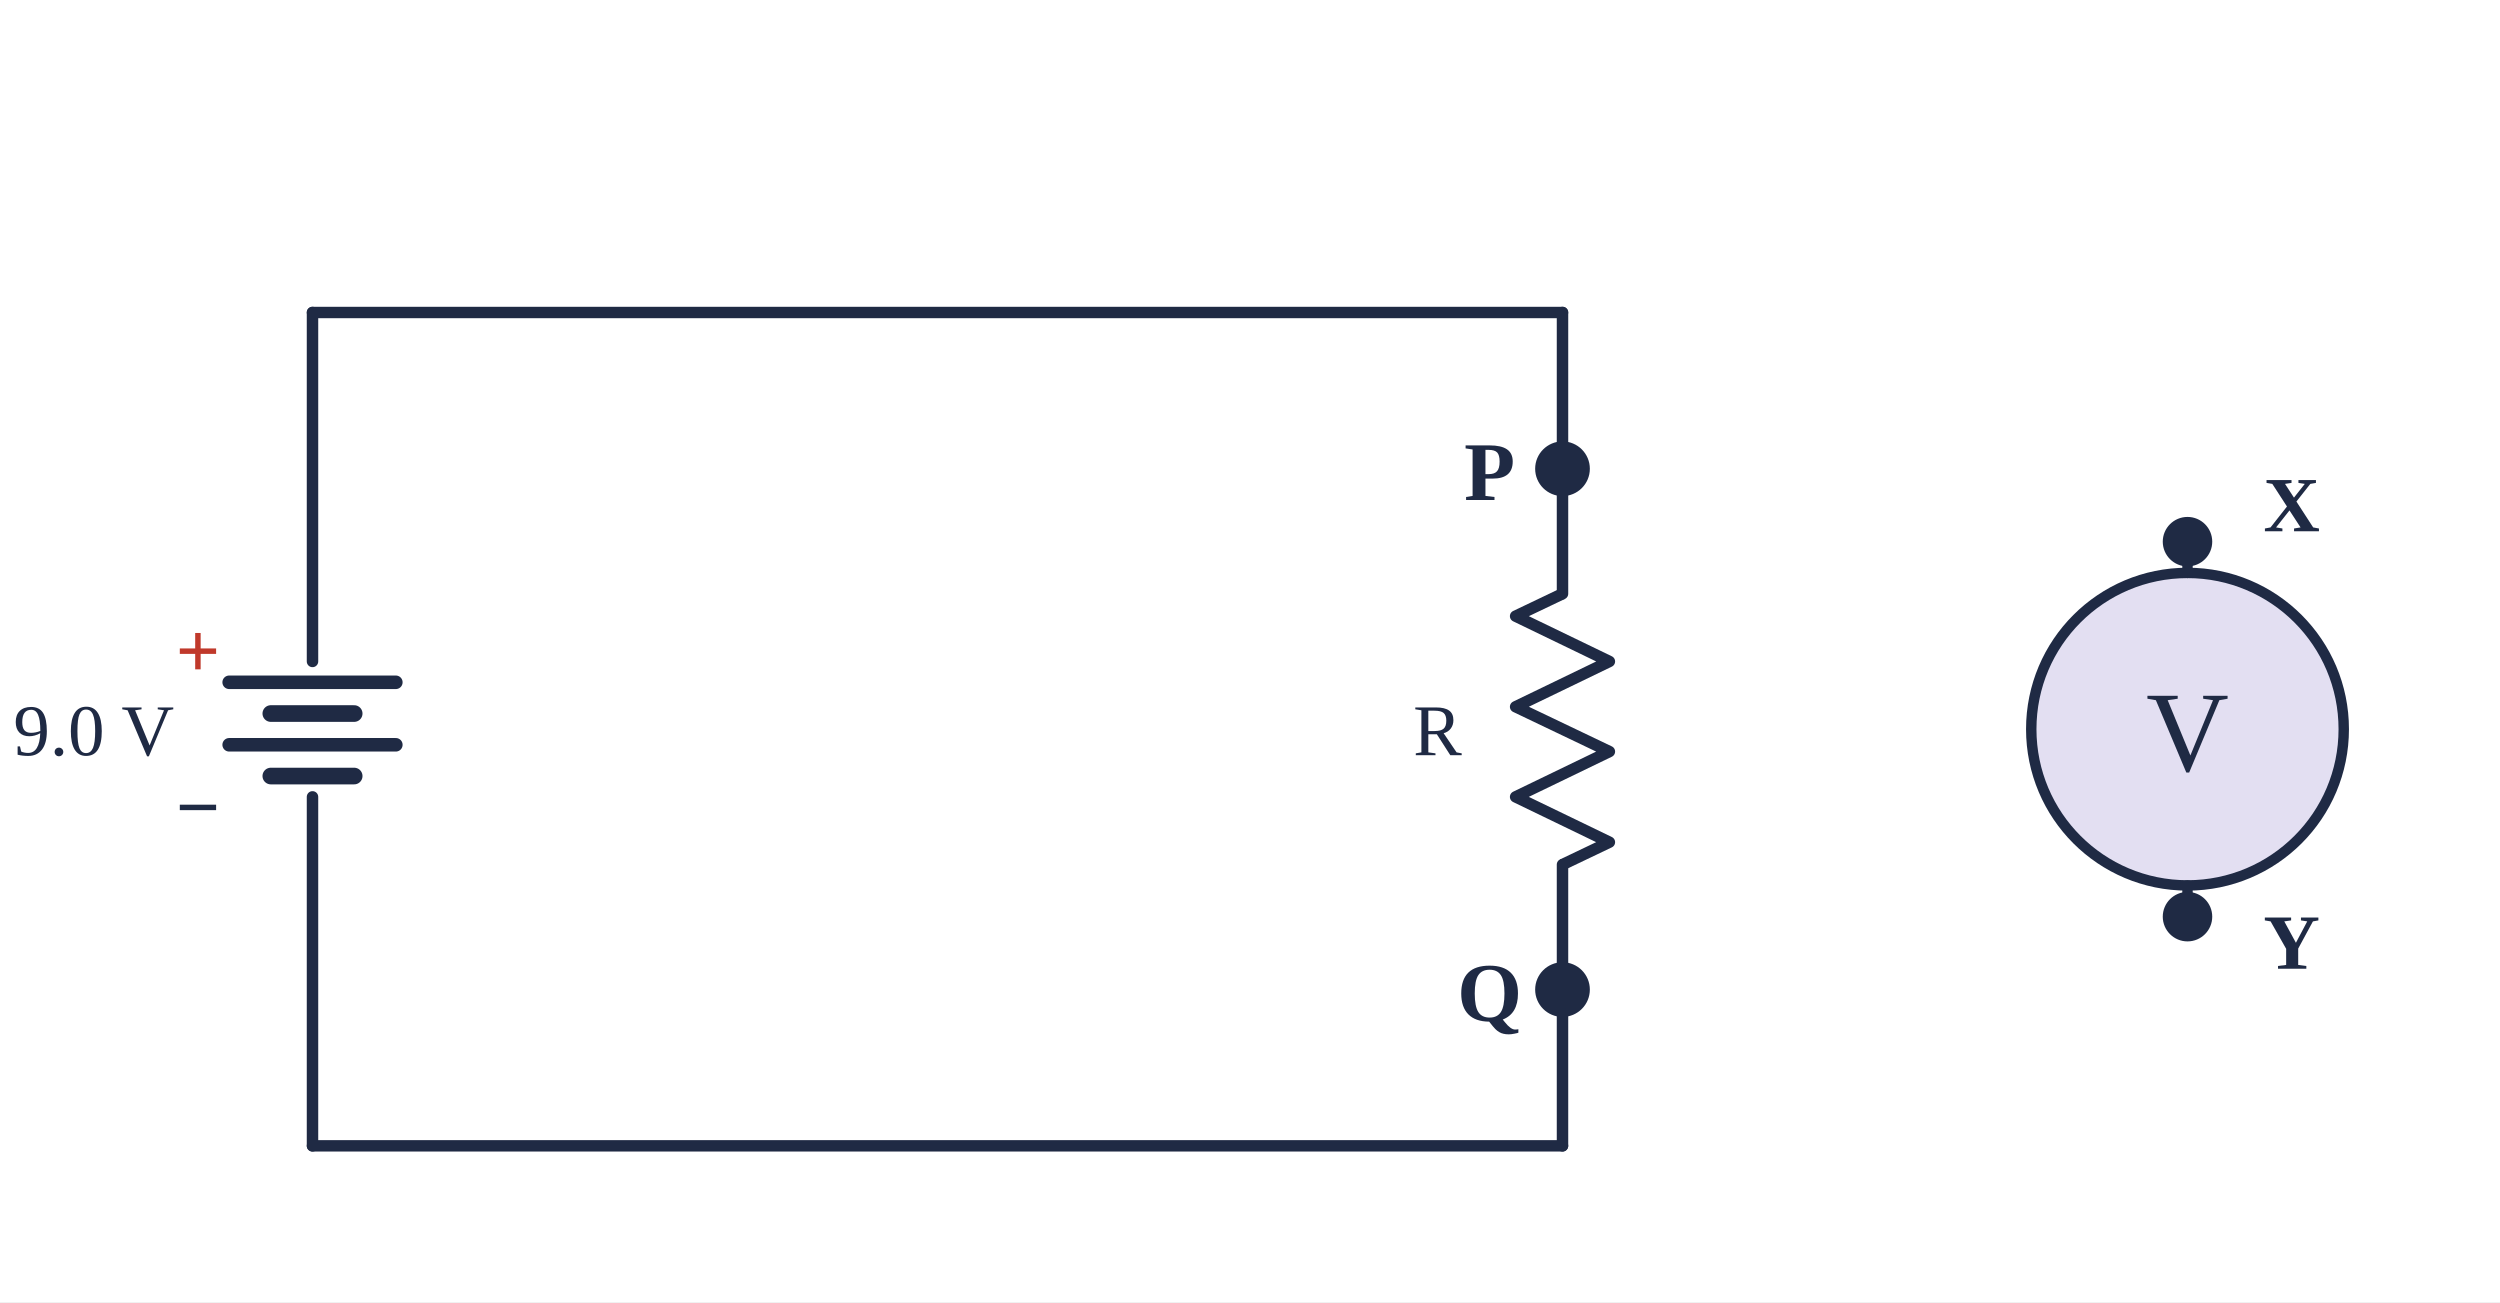
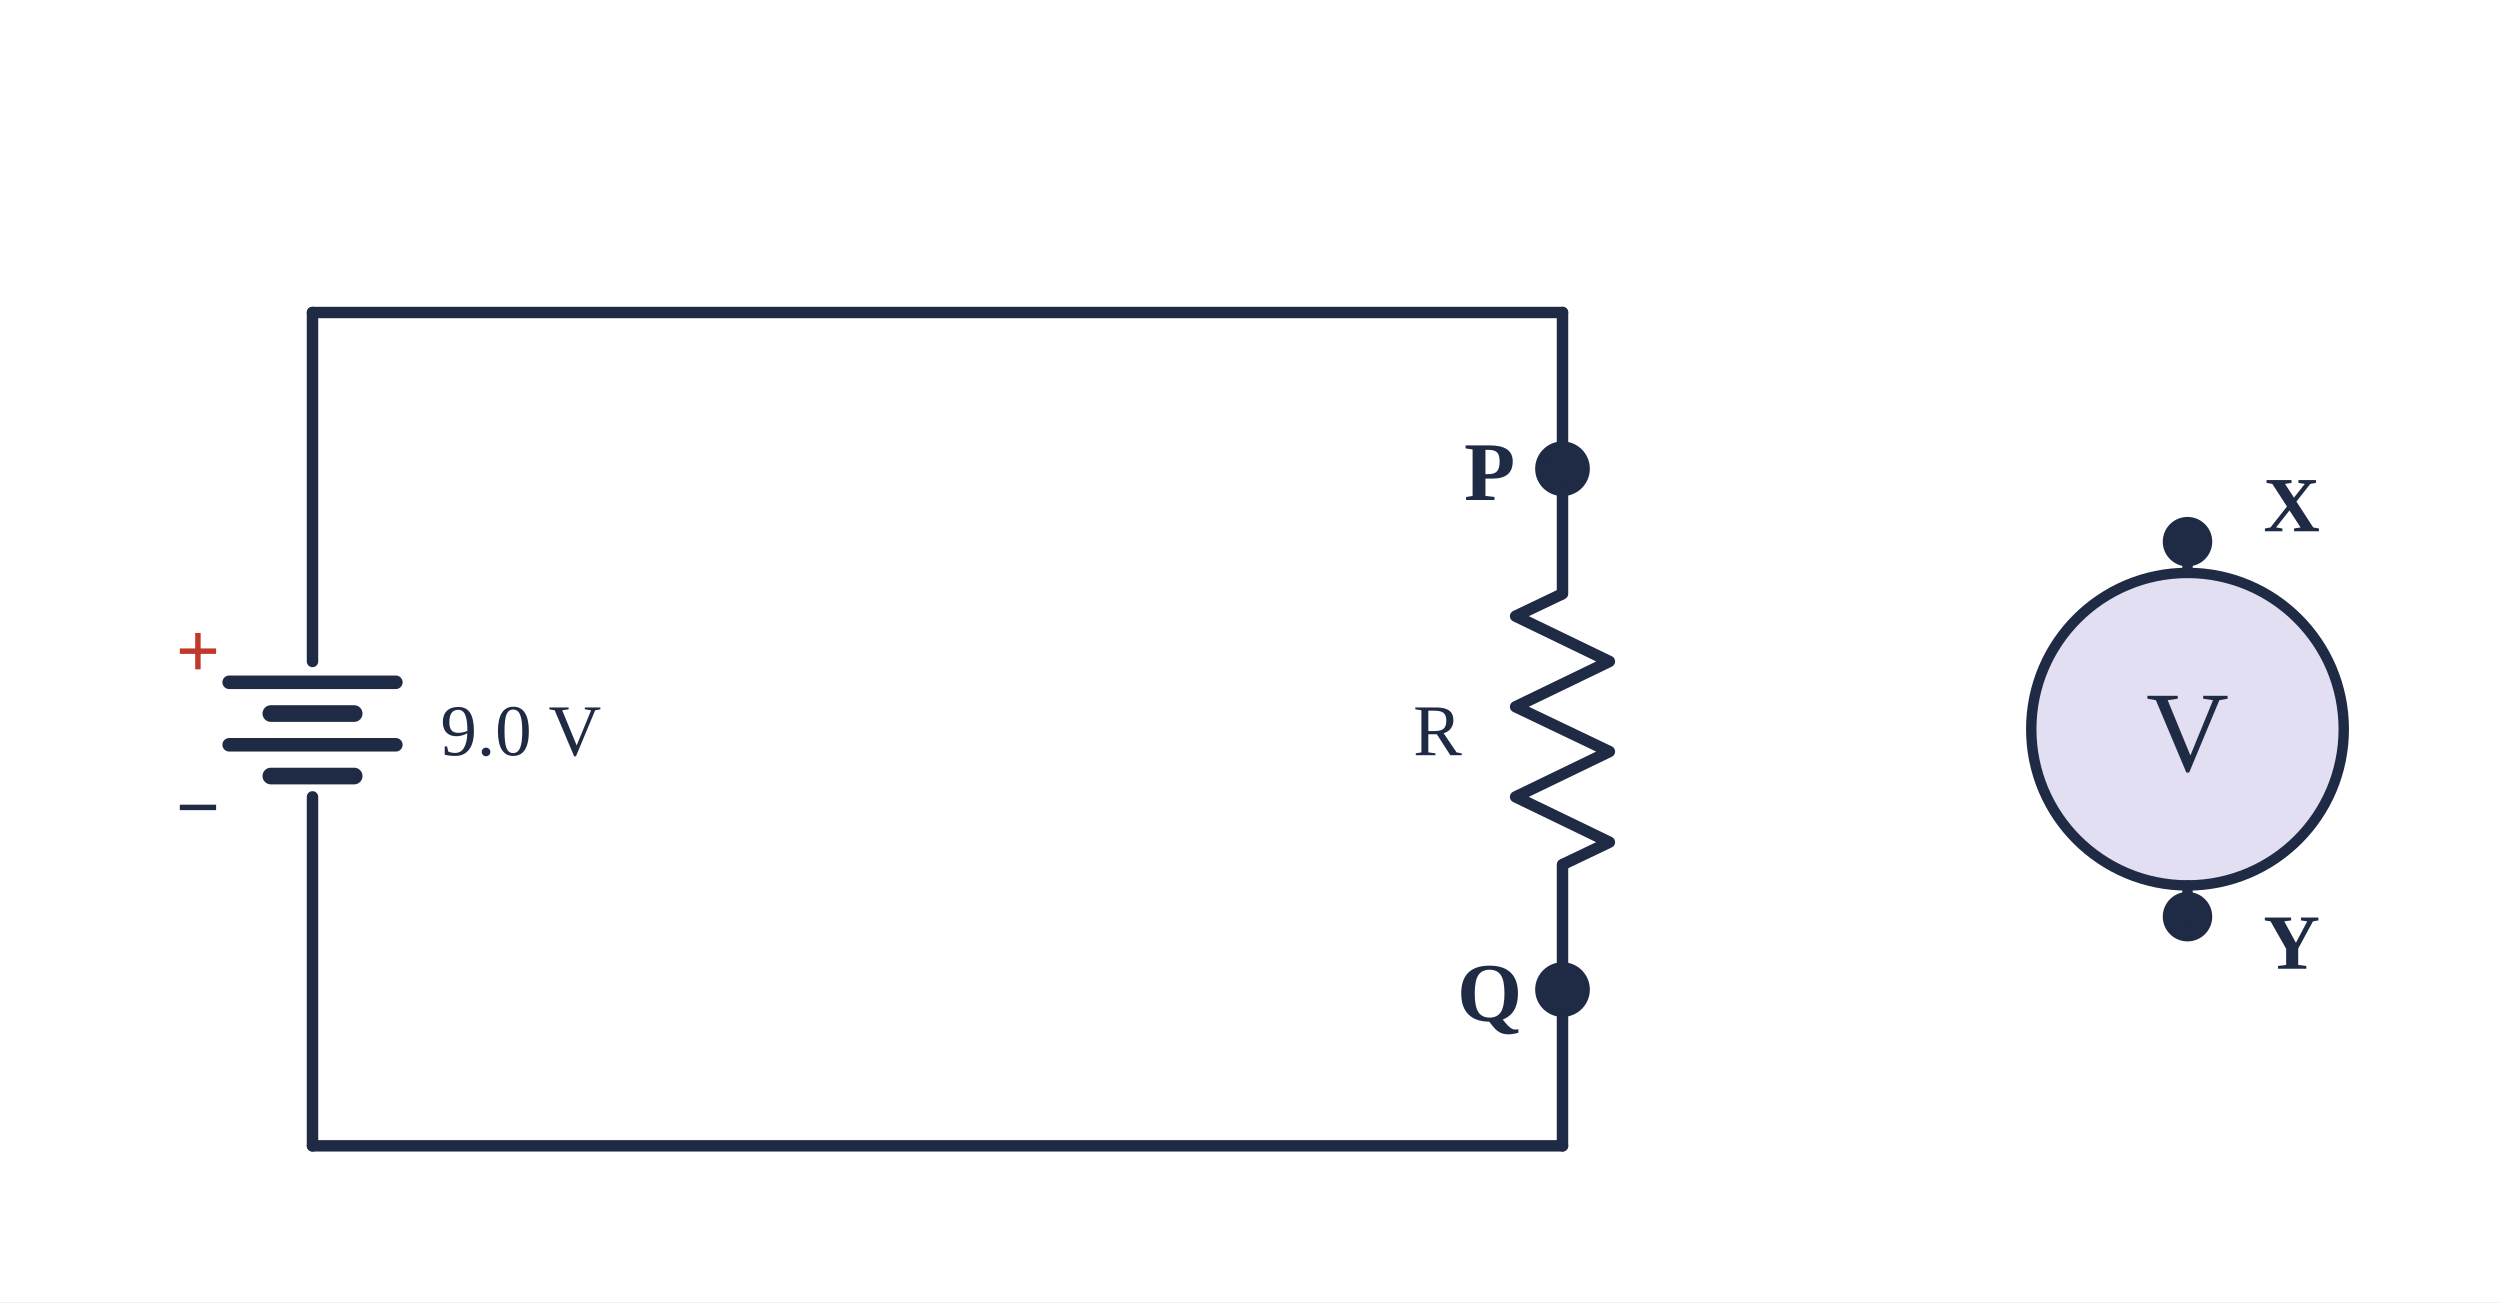
<svg xmlns="http://www.w3.org/2000/svg" viewBox="0 0 480 250" width="480" height="250">
  <rect width="480" height="250" fill="#fff" />
  <line x1="60.0" y1="220.0" x2="60.0" y2="153.0" stroke="#1f2a44" stroke-width="2.2" stroke-linecap="round" />
  <line x1="60.0" y1="127.0" x2="60.0" y2="60.0" stroke="#1f2a44" stroke-width="2.2" stroke-linecap="round" />
  <line x1="44.0" y1="131.0" x2="76.0" y2="131.0" stroke="#1f2a44" stroke-width="2.6" stroke-linecap="round" />
  <line x1="52.0" y1="137.0" x2="68.0" y2="137.0" stroke="#1f2a44" stroke-width="3.2" stroke-linecap="round" />
  <line x1="44.0" y1="143.0" x2="76.0" y2="143.0" stroke="#1f2a44" stroke-width="2.6" stroke-linecap="round" />
  <line x1="52.0" y1="149.0" x2="68.0" y2="149.0" stroke="#1f2a44" stroke-width="3.2" stroke-linecap="round" />
  <text x="38.0" y="130.0" text-anchor="middle" font-size="15" fill="#c0392b" font-weight="bold" font-family="'Times New Roman',Times,serif">+</text>
  <text x="38.0" y="160.0" text-anchor="middle" font-size="15" fill="#1f2a44" font-weight="bold" font-family="'Times New Roman',Times,serif">−</text>
-   <text x="18.0" y="145.0" text-anchor="middle" font-size="14" fill="#1f2a44" font-weight="normal" font-family="'Times New Roman',Times,serif">9.0 V</text>
+   <text x="100.0" y="145.0" text-anchor="middle" font-size="14" fill="#1f2a44" font-weight="normal" font-family="'Times New Roman',Times,serif">9.0 V</text>
  <line x1="60.0" y1="60.0" x2="300.0" y2="60.0" stroke="#1f2a44" stroke-width="2.2" stroke-linecap="round" />
  <line x1="300.0" y1="60.0" x2="300.0" y2="90.0" stroke="#1f2a44" stroke-width="2.2" stroke-linecap="round" />
  <line x1="300.0" y1="90.0" x2="300.0" y2="114.0" stroke="#1f2a44" stroke-width="2.2" stroke-linecap="round" />
  <line x1="300.0" y1="166.0" x2="300.0" y2="190.0" stroke="#1f2a44" stroke-width="2.2" stroke-linecap="round" />
  <polyline points="300.0,114.0 291.0,118.3 309.0,127.0 291.0,135.7 309.0,144.3 291.0,153.0 309.0,161.7 300.0,166.0" fill="none" stroke="#1f2a44" stroke-width="2.2" stroke-linejoin="round" />
  <text x="276.0" y="145.0" text-anchor="middle" font-size="14" fill="#1f2a44" font-weight="normal" font-family="'Times New Roman',Times,serif">R</text>
  <line x1="300.0" y1="190.0" x2="300.0" y2="220.0" stroke="#1f2a44" stroke-width="2.2" stroke-linecap="round" />
  <line x1="300.0" y1="220.0" x2="60.0" y2="220.0" stroke="#1f2a44" stroke-width="2.2" stroke-linecap="round" />
  <circle cx="300.0" cy="90.0" r="4.5" fill="#1f2a44" stroke="#1f2a44" stroke-width="1.5" />
  <circle cx="300.0" cy="190.0" r="4.5" fill="#1f2a44" stroke="#1f2a44" stroke-width="1.5" />
  <text x="286.0" y="96.0" text-anchor="middle" font-size="16" fill="#1f2a44" font-weight="bold" font-family="'Times New Roman',Times,serif">P</text>
  <text x="286.0" y="196.0" text-anchor="middle" font-size="16" fill="#1f2a44" font-weight="bold" font-family="'Times New Roman',Times,serif">Q</text>
  <circle cx="420" cy="140" r="30" fill="#e3dff2" stroke="#1f2a44" stroke-width="2" />
  <text x="420.0" y="148.0" text-anchor="middle" font-size="22" fill="#1f2a44" font-weight="normal" font-family="'Times New Roman',Times,serif">V</text>
  <circle cx="420.0" cy="104.0" r="4" fill="#1f2a44" stroke="#1f2a44" stroke-width="1.5" />
  <circle cx="420.0" cy="176.0" r="4" fill="#1f2a44" stroke="#1f2a44" stroke-width="1.5" />
  <line x1="420.0" y1="104.0" x2="420.0" y2="110.0" stroke="#1f2a44" stroke-width="2" stroke-linecap="round" />
  <line x1="420.0" y1="170.0" x2="420.0" y2="176.0" stroke="#1f2a44" stroke-width="2" stroke-linecap="round" />
  <text x="440.0" y="102.0" text-anchor="middle" font-size="15" fill="#1f2a44" font-weight="bold" font-family="'Times New Roman',Times,serif">X</text>
  <text x="440.0" y="186.0" text-anchor="middle" font-size="15" fill="#1f2a44" font-weight="bold" font-family="'Times New Roman',Times,serif">Y</text>
</svg>
